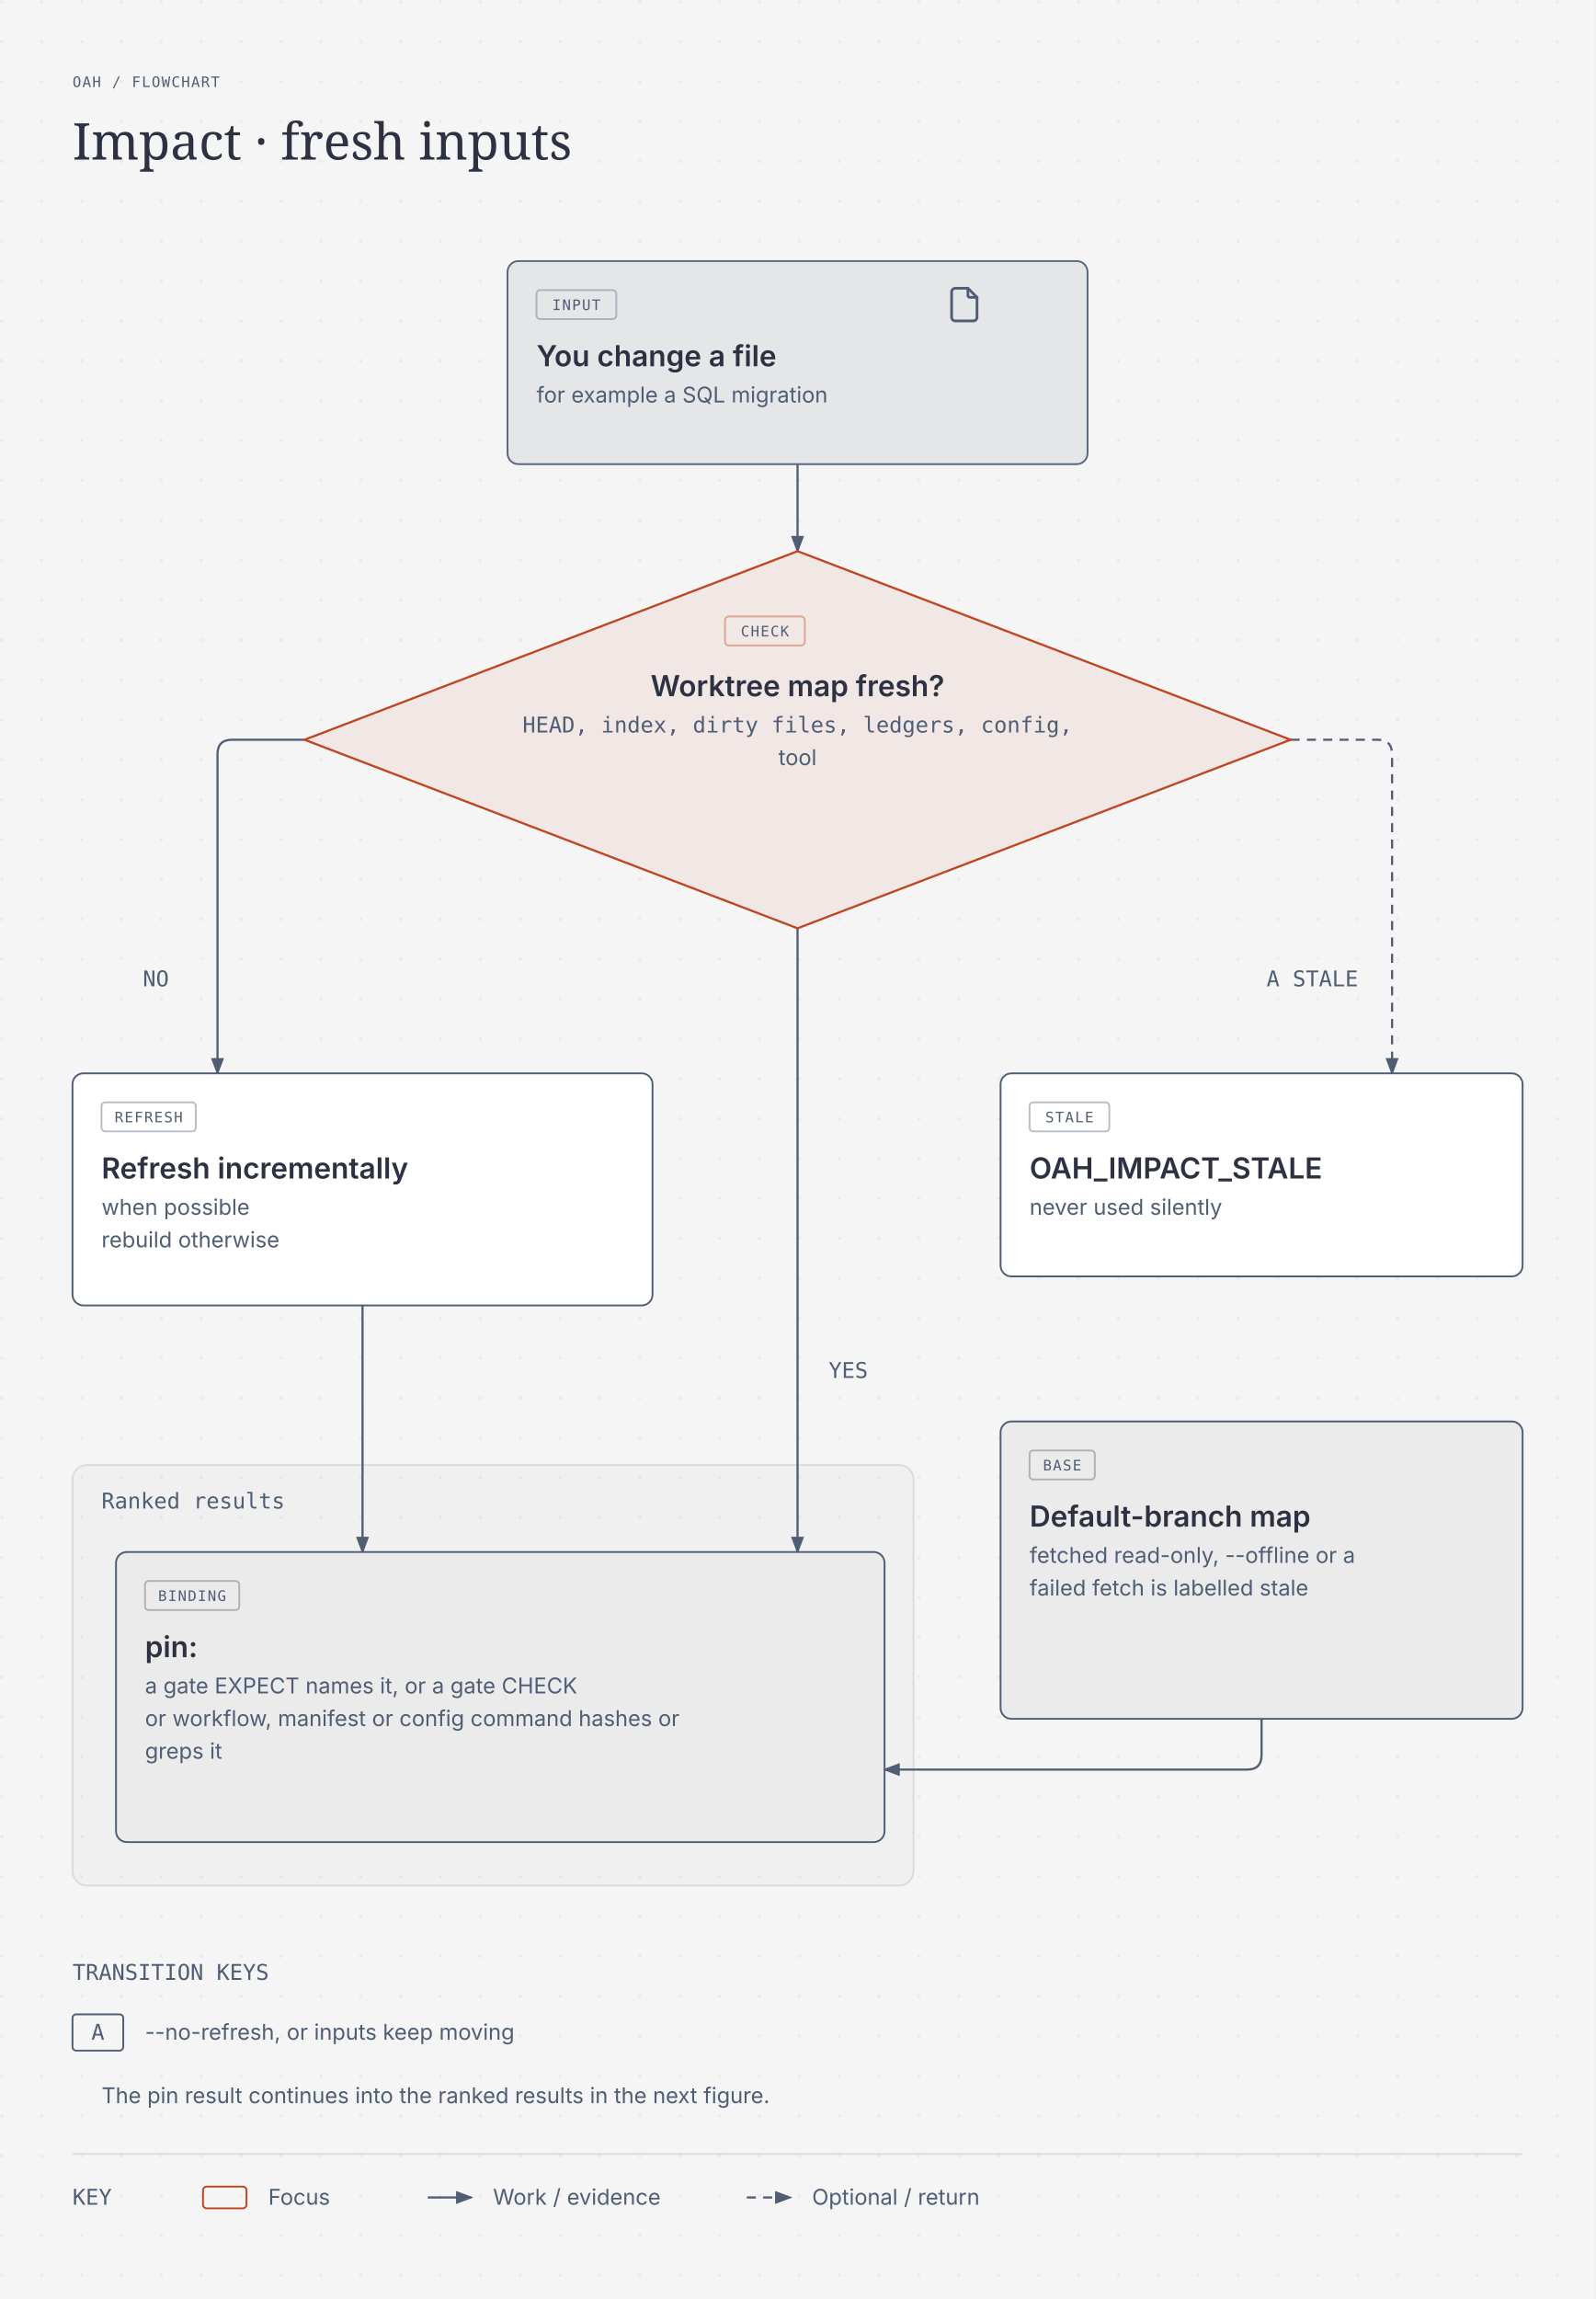
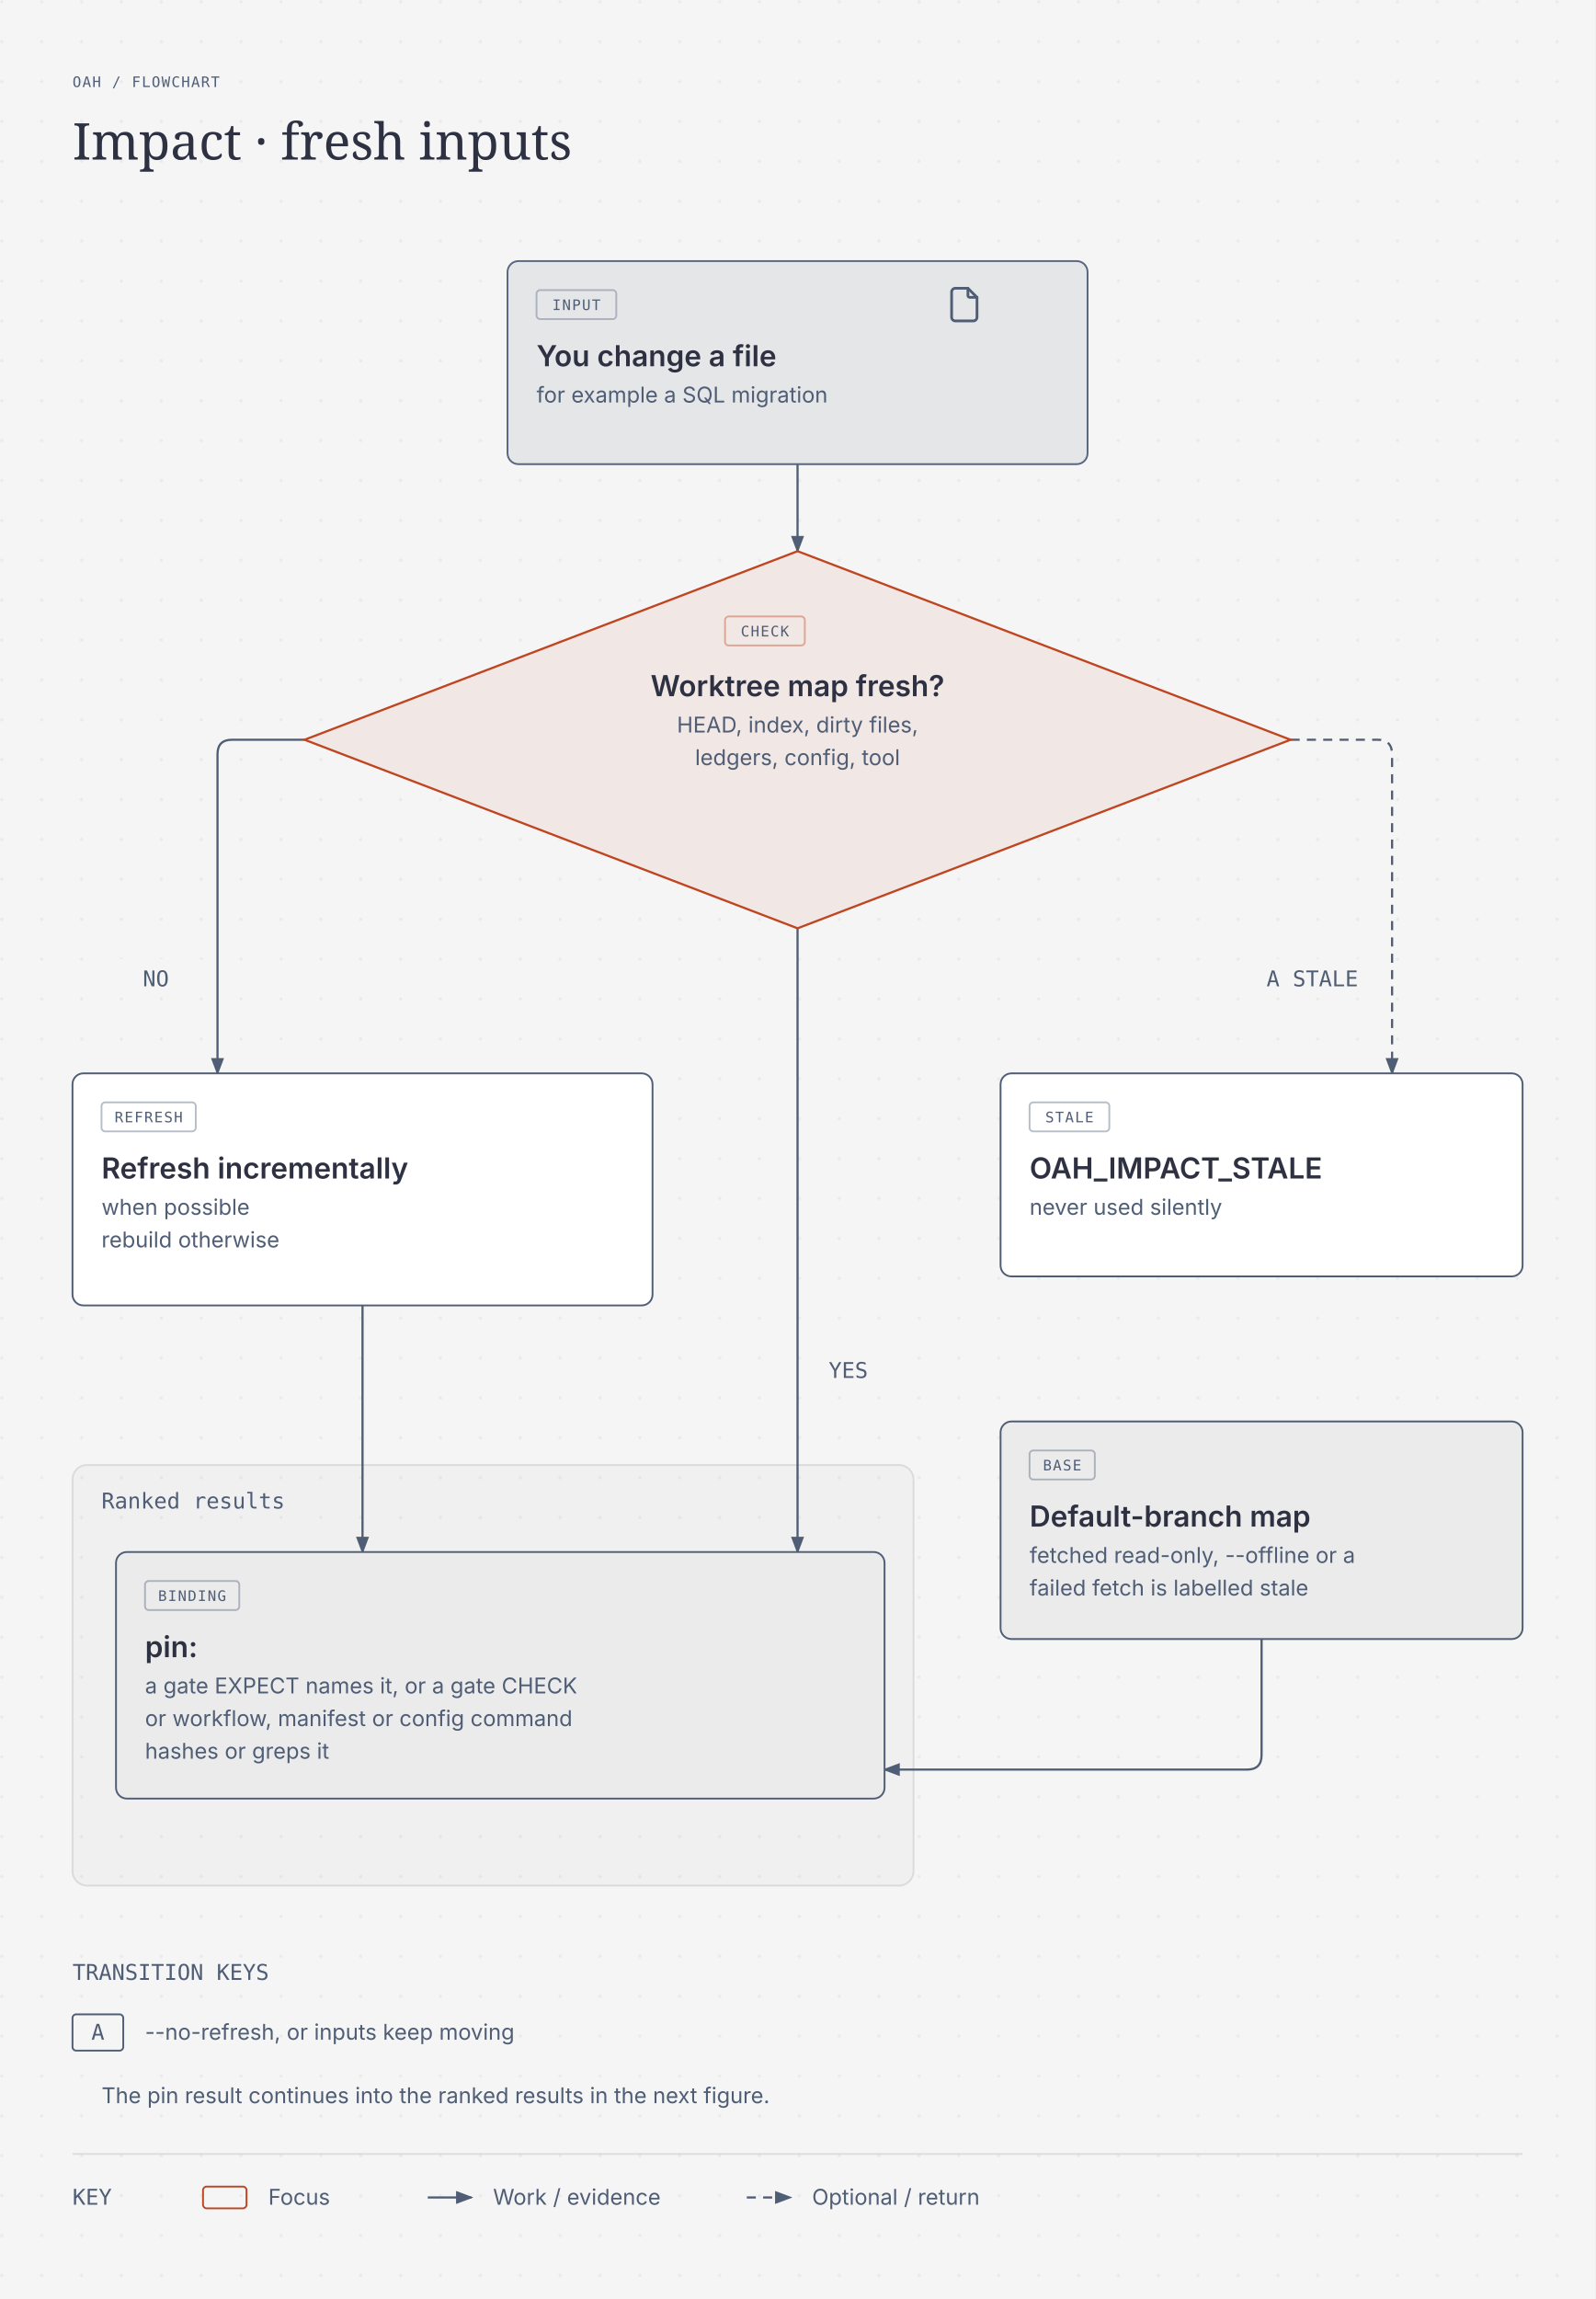
<svg xmlns="http://www.w3.org/2000/svg" viewBox="0 0 880 1268" role="img" aria-labelledby="concepts-impact-freshness-light-title concepts-impact-freshness-light-desc" data-diagram-type="Flowchart" data-size="fit" id="concepts-impact-freshness-light-root">
  <defs>
    <style>#concepts-impact-freshness-light-root { font-family: "Geist", system-ui, -apple-system, "Segoe UI", sans-serif; color: #2d3142; }
      #concepts-impact-freshness-light-root .diagram-container { width: 100%; overflow-x: auto; }
      #concepts-impact-freshness-light-root text { font-family: "Geist", system-ui, -apple-system, "Segoe UI", sans-serif; fill: #2d3142; }
      #concepts-impact-freshness-light-root .title { font-family: "Instrument Serif", Georgia, serif; font-size: 28px; font-weight: 400; }
      #concepts-impact-freshness-light-root .node { font-size: 16px; font-weight: 600; }
      #concepts-impact-freshness-light-root .sub { font-family: "Geist", system-ui, -apple-system, "Segoe UI", sans-serif; font-size: 12px; font-weight: 400; fill: #4f5d75; }
      #concepts-impact-freshness-light-root .technical { font-family: "Geist Mono", ui-monospace, "SFMono-Regular", Consolas, monospace; }
      #concepts-impact-freshness-light-root .label { font-size: 12px; font-family: "Geist Mono", ui-monospace, "SFMono-Regular", Consolas, monospace; font-weight: 400; fill: #4f5d75; }
      #concepts-impact-freshness-light-root .prose { font-size: 12px; font-weight: 400; fill: #4f5d75; }
      #concepts-impact-freshness-light-root .zone-label { font-size: 12px; font-family: "Geist Mono", ui-monospace, "SFMono-Regular", Consolas, monospace; font-weight: 500; fill: #4f5d75; }
      #concepts-impact-freshness-light-root .arrow-label { font-size: 12px; font-family: "Geist Mono", ui-monospace, "SFMono-Regular", Consolas, monospace; font-weight: 400; fill: #4f5d75; }
      #concepts-impact-freshness-light-root .tag { font-family: "Geist Mono", ui-monospace, "SFMono-Regular", Consolas, monospace; font-size: 8px; font-weight: 500; letter-spacing: .08em; fill: #4f5d75; }
      #concepts-impact-freshness-light-root .ghost { font-family: "Geist Mono", ui-monospace, "SFMono-Regular", Consolas, monospace; font-size: 32px; font-weight: 600; fill: #2d3142; opacity: .06; }
      @media print {
#concepts-impact-freshness-light-root .diagram-container { overflow-x: visible; }
}</style>
    <pattern id="concepts-impact-freshness-light-dots" width="22" height="22" patternUnits="userSpaceOnUse">
      <circle cx="1" cy="1" r="0.9" fill="#2d3142" fill-opacity=".10" />
    </pattern>
    <marker id="concepts-impact-freshness-light-arrow" markerWidth="8" markerHeight="6" refX="7" refY="3" orient="auto">
      <polygon points="0 0, 8 3, 0 6" fill="#4f5d75" />
    </marker>
    <marker id="concepts-impact-freshness-light-arrow-accent" markerWidth="8" markerHeight="6" refX="7" refY="3" orient="auto">
      <polygon points="0 0, 8 3, 0 6" fill="#bf4520" />
    </marker>
    <marker id="concepts-impact-freshness-light-arrow-link" markerWidth="8" markerHeight="6" refX="7" refY="3" orient="auto">
      <polygon points="0 0, 8 3, 0 6" fill="#2e5aa8" />
    </marker>
  </defs>
  <rect width="880" height="1268" fill="#f5f5f5" />
  <rect width="880" height="1268" fill="url(#concepts-impact-freshness-light-dots)" opacity=".55" />
  <text x="40" y="48" class="tag" text-anchor="start">OAH / FLOWCHART</text>
  <text x="40" y="88" class="title" text-anchor="start">Impact · fresh inputs</text>
  <rect x="40" y="808" width="464" height="232" rx="8" fill="#2d3142" stroke="#2d3142" stroke-width="1" data-group-id="ranked" fill-opacity=".02" stroke-opacity=".12" />
  <text x="56" y="832" class="zone-label" text-anchor="start">Ranked results</text>
  <path d="M 440,256 L 440,304" data-edge-id="e1" data-from="change" data-to="fresh" data-label="" fill="none" stroke="#4f5d75" stroke-width="1.2" marker-end="url(#concepts-impact-freshness-light-arrow)" />
  <path d="M 440,512 L 440,856" data-edge-id="e2" data-from="fresh" data-to="pinR" data-label="yes" fill="none" stroke="#4f5d75" stroke-width="1.2" marker-end="url(#concepts-impact-freshness-light-arrow)" />
  <path d="M 168,408 L 128,408 Q 120,408 120,416 L 120,592" data-edge-id="e3" data-from="fresh" data-to="refresh" data-label="no" fill="none" stroke="#4f5d75" stroke-width="1.2" marker-end="url(#concepts-impact-freshness-light-arrow)" />
  <path d="M 200,720 L 200,856" data-edge-id="e4" data-from="refresh" data-to="pinR" data-label="" fill="none" stroke="#4f5d75" stroke-width="1.2" marker-end="url(#concepts-impact-freshness-light-arrow)" />
  <path d="M 712,408 L 760,408 Q 768,408 768,416 L 768,592" data-edge-id="e5" data-from="fresh" data-to="stale" data-label="--no-refresh, or inputs keep moving" fill="none" stroke="#4f5d75" stroke-width="1.2" stroke-dasharray="5,4" marker-end="url(#concepts-impact-freshness-light-arrow)" />
-   <path d="M 696,948 L 696,968 Q 696,976 688,976 L 488,976" data-edge-id="e6" data-from="dflt" data-to="pinR" data-label="" fill="none" stroke="#4f5d75" stroke-width="1.2" marker-end="url(#concepts-impact-freshness-light-arrow)" />
+   <path d="M 696,904 L 696,968 Q 696,976 688,976 L 488,976" data-edge-id="e6" data-from="dflt" data-to="pinR" data-label="" fill="none" stroke="#4f5d75" stroke-width="1.2" marker-end="url(#concepts-impact-freshness-light-arrow)" />
  <rect x="448" y="745" width="40" height="20" rx="2" fill="#f5f5f5" />
  <text x="468" y="760" class="arrow-label" text-anchor="middle">YES</text>
  <rect x="60" y="529" width="52" height="20" rx="2" fill="#f5f5f5" />
  <text x="86" y="544" class="arrow-label" text-anchor="middle">NO</text>
  <rect x="688" y="529" width="72" height="20" rx="2" fill="#f5f5f5" />
  <text x="724" y="544" class="arrow-label" text-anchor="middle">A STALE</text>
  <g data-node-id="change" data-source-label="You change a file for example a SQL migration">
    <rect x="280" y="144" width="320" height="112" rx="6" fill="#f5f5f5" />
    <rect x="280" y="144" width="320" height="112" rx="6" fill="#4f5d75" stroke="#5a6580" stroke-width="1" fill-opacity=".10" />
    <g aria-hidden="true">
      <rect x="296" y="160" width="44" height="16" rx="2" fill="none" stroke="#5a6580" stroke-width="1" stroke-opacity=".4" />
      <text x="318" y="171" class="tag" text-anchor="middle">INPUT</text>
      <g transform="translate(520,156)" color="#4f5d75">
        <g fill="none" stroke="currentColor" stroke-width="1.5" stroke-linecap="round" stroke-linejoin="round">
          <path d="M14 3v4a1 1 0 0 0 1 1h4" />
          <path d="M17 21h-10a2 2 0 0 1 -2 -2v-14a2 2 0 0 1 2 -2h7l5 5v11a2 2 0 0 1 -2 2" />
        </g>
      </g>
    </g>
    <text x="296" y="202" class="node" text-anchor="start">You change a file</text>
    <text x="296" y="222" class="sub" text-anchor="start">for example a SQL migration</text>
  </g>
  <g data-node-id="fresh" data-source-label="Worktree map fresh? HEAD, index, dirty files, ledgers, config, tool">
    <polygon points="440,304 712,408 440,512 168,408" fill="#f5f5f5" />
    <polygon points="440,304 712,408 440,512 168,408" fill="#bf4520" fill-opacity=".08" stroke="#bf4520" stroke-width="1.2" />
    <g aria-hidden="true">
      <rect x="400" y="340" width="44" height="16" rx="2" fill="none" stroke="#bf4520" stroke-width="1" stroke-opacity=".4" />
      <text x="422" y="351" class="tag" text-anchor="middle">CHECK</text>
    </g>
-     <text x="440" y="384" class="node" text-anchor="middle">Worktree map fresh?</text>
-     <text x="440" y="404" class="sub technical" text-anchor="middle">HEAD, index, dirty files, ledgers, config,</text>
-     <text x="440" y="422" class="sub" text-anchor="middle">tool</text>
+     <text x="440" text-anchor="middle" y="384" class="node">Worktree map fresh?</text>
+     <text x="440" text-anchor="middle" y="404" class="sub">HEAD, index, dirty files,</text>
+     <text x="440" text-anchor="middle" y="422" class="sub">ledgers, config, tool</text>
  </g>
  <g data-node-id="refresh" data-source-label="Refresh incrementally when possible rebuild otherwise">
    <rect x="40" y="592" width="320" height="128" rx="6" fill="#f5f5f5" />
    <rect x="40" y="592" width="320" height="128" rx="6" fill="#ffffff" stroke="#4f5d75" stroke-width="1" />
    <g aria-hidden="true">
      <rect x="56" y="608" width="52" height="16" rx="2" fill="none" stroke="#4f5d75" stroke-width="1" stroke-opacity=".4" />
      <text x="82" y="619" class="tag" text-anchor="middle">REFRESH</text>
    </g>
    <text x="56" y="650" class="node" text-anchor="start">Refresh incrementally</text>
    <text x="56" y="670" class="sub" text-anchor="start">when possible</text>
    <text x="56" y="688" class="sub" text-anchor="start">rebuild otherwise</text>
  </g>
  <g data-node-id="stale" data-source-label="OAH_IMPACT_STALE never used silently">
    <rect x="552" y="592" width="288" height="112" rx="6" fill="#f5f5f5" />
    <rect x="552" y="592" width="288" height="112" rx="6" fill="#ffffff" stroke="#4f5d75" stroke-width="1" />
    <g aria-hidden="true">
      <rect x="568" y="608" width="44" height="16" rx="2" fill="none" stroke="#4f5d75" stroke-width="1" stroke-opacity=".4" />
      <text x="590" y="619" class="tag" text-anchor="middle">STALE</text>
    </g>
    <text x="568" y="650" class="node" text-anchor="start">OAH_IMPACT_STALE</text>
    <text x="568" y="670" class="sub" text-anchor="start">never used silently</text>
  </g>
  <g data-node-id="dflt" data-source-label="Default-branch map fetched read-only, --offline or a failed fetch is labelled stale">
-     <rect x="552" y="784" width="288" height="164" rx="6" fill="#f5f5f5" />
-     <rect x="552" y="784" width="288" height="164" rx="6" fill="#2d3142" stroke="#4f5d75" stroke-width="1" fill-opacity=".05" />
+     <rect x="552" y="784" width="288" height="120" rx="6" fill="#f5f5f5" />
+     <rect x="552" y="784" width="288" height="120" rx="6" fill="#2d3142" stroke="#4f5d75" stroke-width="1" fill-opacity=".05" />
    <g aria-hidden="true">
      <rect x="568" y="800" width="36" height="16" rx="2" fill="none" stroke="#4f5d75" stroke-width="1" stroke-opacity=".4" />
      <text x="586" y="811" class="tag" text-anchor="middle">BASE</text>
    </g>
    <text x="568" y="842" class="node" text-anchor="start">Default-branch map</text>
    <text x="568" y="862" class="sub" text-anchor="start">fetched read-only, --offline or a</text>
    <text x="568" y="880" class="sub" text-anchor="start">failed fetch is labelled stale</text>
  </g>
  <g data-node-id="pinR" data-source-label="pin: a gate EXPECT names it, or a gate CHECK or workflow, manifest or config command hashes or greps it" data-parent="ranked">
-     <rect x="64" y="856" width="424" height="160" rx="6" fill="#f5f5f5" />
-     <rect x="64" y="856" width="424" height="160" rx="6" fill="#2d3142" stroke="#4f5d75" stroke-width="1" fill-opacity=".05" />
+     <rect x="64" y="856" width="424" height="136" rx="6" fill="#f5f5f5" />
+     <rect x="64" y="856" width="424" height="136" rx="6" fill="#2d3142" stroke="#4f5d75" stroke-width="1" fill-opacity=".05" />
    <g aria-hidden="true">
      <rect x="80" y="872" width="52" height="16" rx="2" fill="none" stroke="#4f5d75" stroke-width="1" stroke-opacity=".4" />
      <text x="106" y="883" class="tag" text-anchor="middle">BINDING</text>
    </g>
-     <text x="80" y="914" class="node" text-anchor="start">pin:</text>
-     <text x="80" y="934" class="sub" text-anchor="start">a gate EXPECT names it, or a gate CHECK</text>
-     <text x="80" y="952" class="sub" text-anchor="start">or workflow, manifest or config command hashes or</text>
-     <text x="80" y="970" class="sub" text-anchor="start">greps it</text>
+     <text x="80" text-anchor="start" y="914" class="node">pin:</text>
+     <text x="80" text-anchor="start" y="934" class="sub">a gate EXPECT names it, or a gate CHECK</text>
+     <text x="80" text-anchor="start" y="952" class="sub">or workflow, manifest or config command</text>
+     <text x="80" text-anchor="start" y="970" class="sub">hashes or greps it</text>
  </g>
  <text x="40" y="1092" class="zone-label" text-anchor="start">TRANSITION KEYS</text>
  <rect x="40" y="1111" width="28" height="20" rx="2" fill="#f5f5f5" stroke="#4f5d75" stroke-width="1" />
  <text x="54" y="1125" class="label" text-anchor="middle">A</text>
  <text x="80" y="1125" class="prose" text-anchor="start">--no-refresh, or inputs keep moving</text>
  <text x="56" y="1160" class="prose" text-anchor="start">The pin result continues into the ranked results in the next figure.</text>
  <line x1="40" y1="1188" x2="840" y2="1188" stroke="#2d3142" stroke-opacity=".12" />
  <text x="40" y="1216" class="zone-label" text-anchor="start">KEY</text>
  <rect x="112" y="1206" width="24" height="12" rx="2" fill="none" stroke="#bf4520" stroke-width="1" />
  <text x="148" y="1216" class="prose" text-anchor="start">Focus</text>
  <path d="M 236,1212 h 24" fill="none" stroke="#4f5d75" stroke-width="1.2" marker-end="url(#concepts-impact-freshness-light-arrow)" />
  <text x="272" y="1216" class="prose" text-anchor="start">Work / evidence</text>
  <path d="M 412,1212 h 24" fill="none" stroke="#4f5d75" stroke-width="1.2" stroke-dasharray="5,4" marker-end="url(#concepts-impact-freshness-light-arrow)" />
  <text x="448" y="1216" class="prose" text-anchor="start">Optional / return</text>
</svg>
